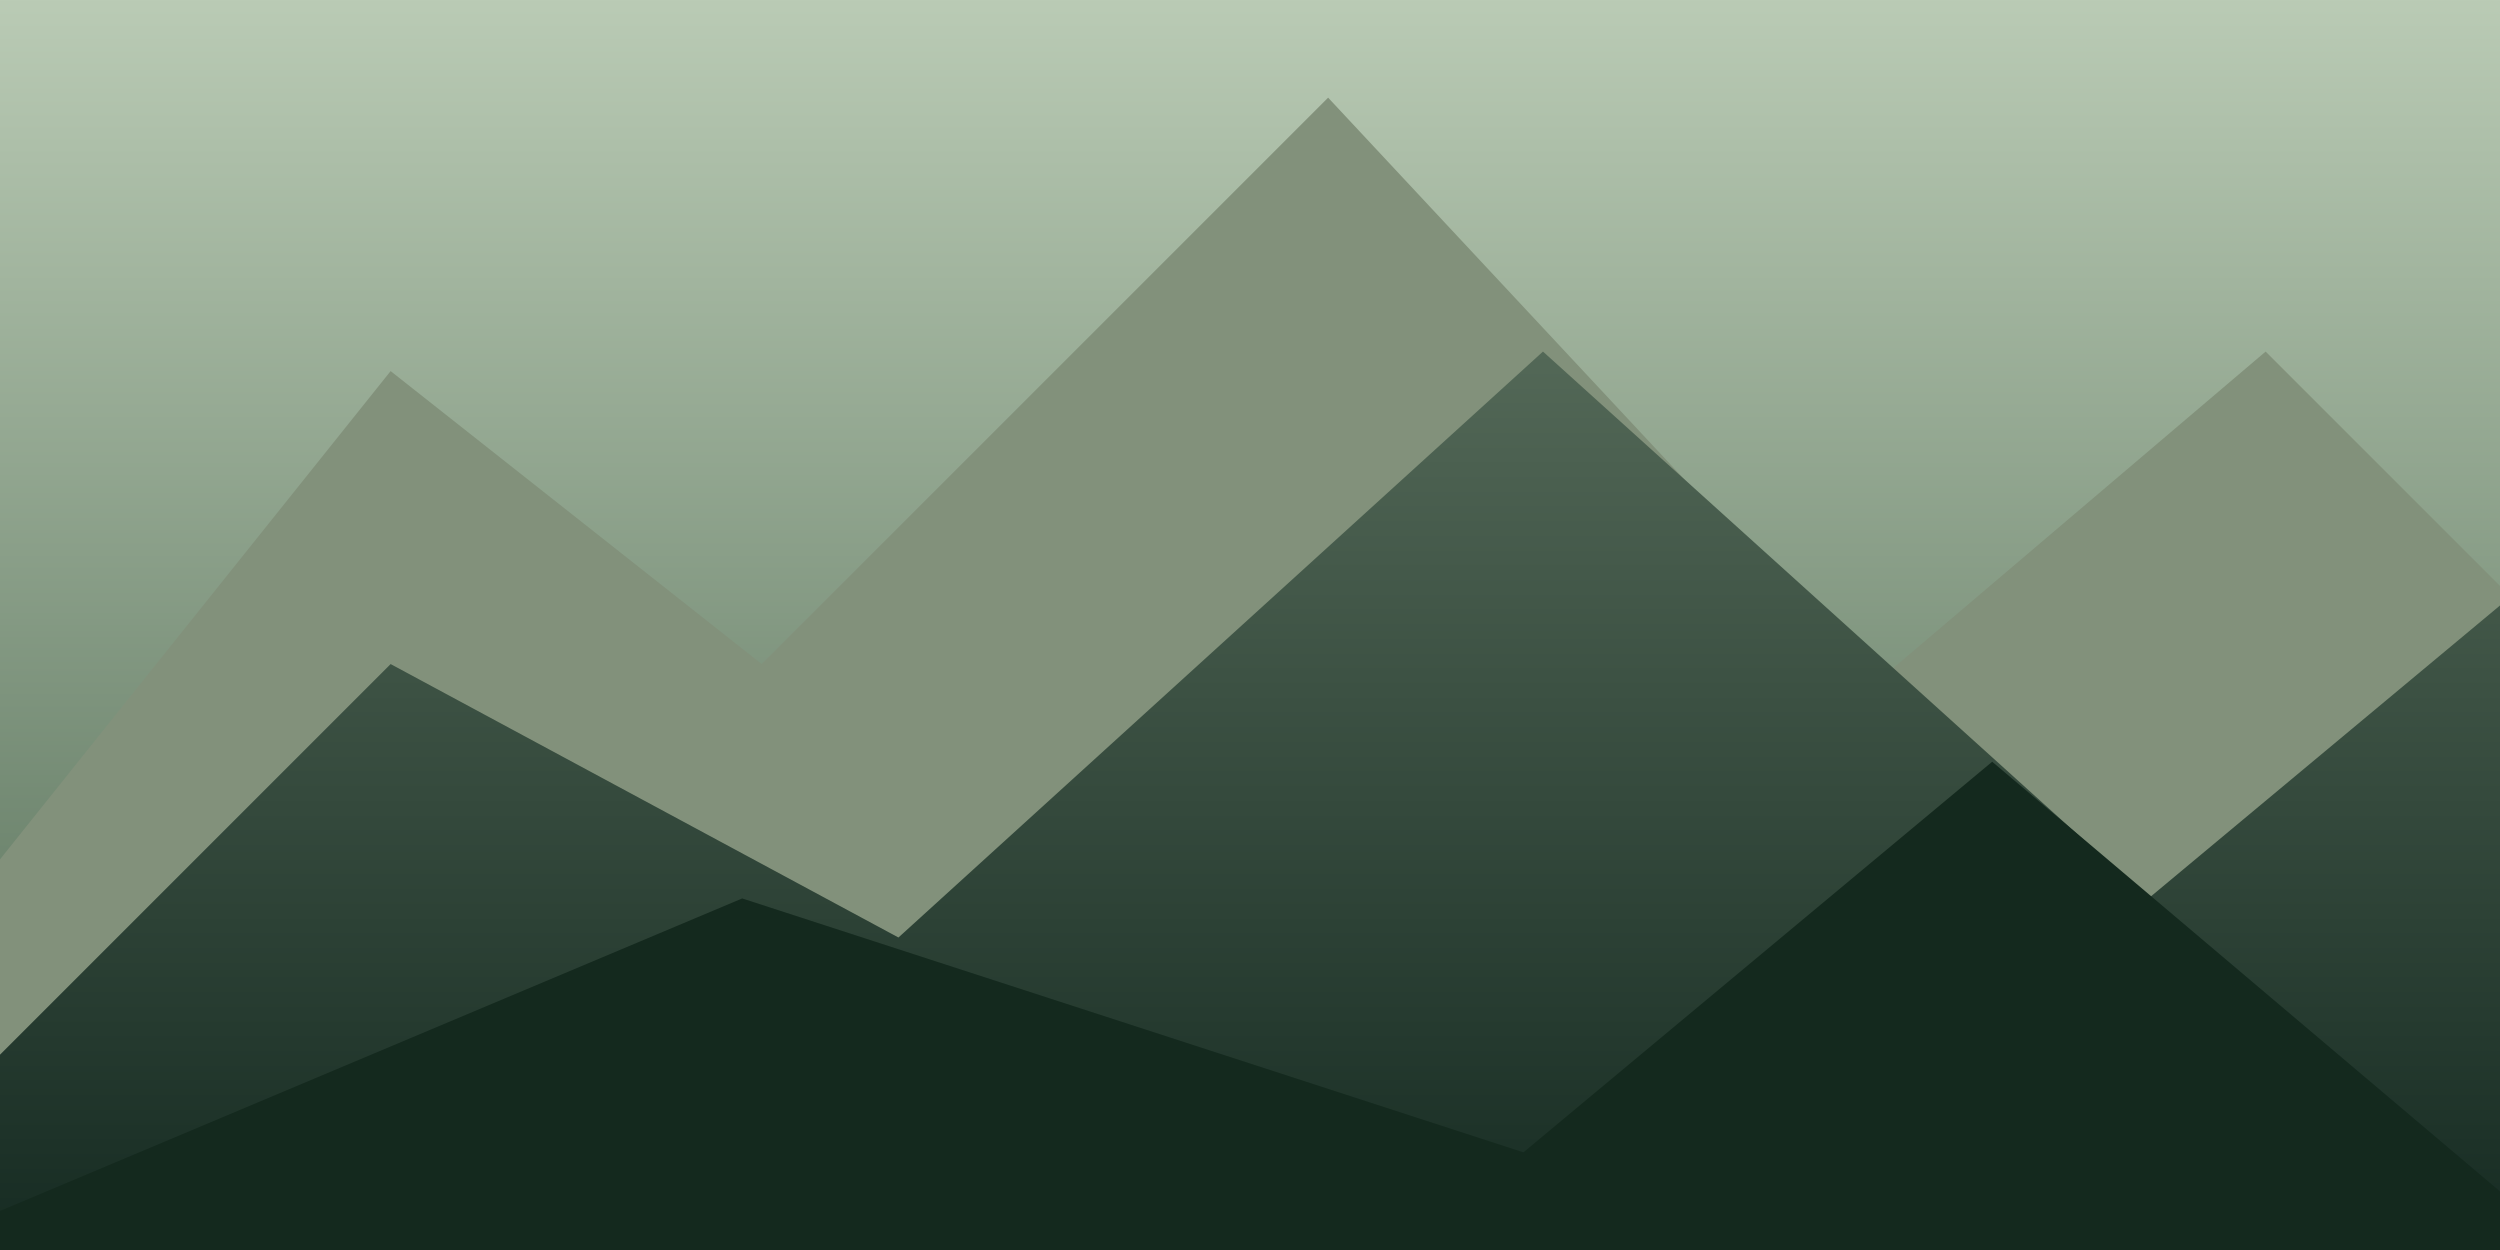
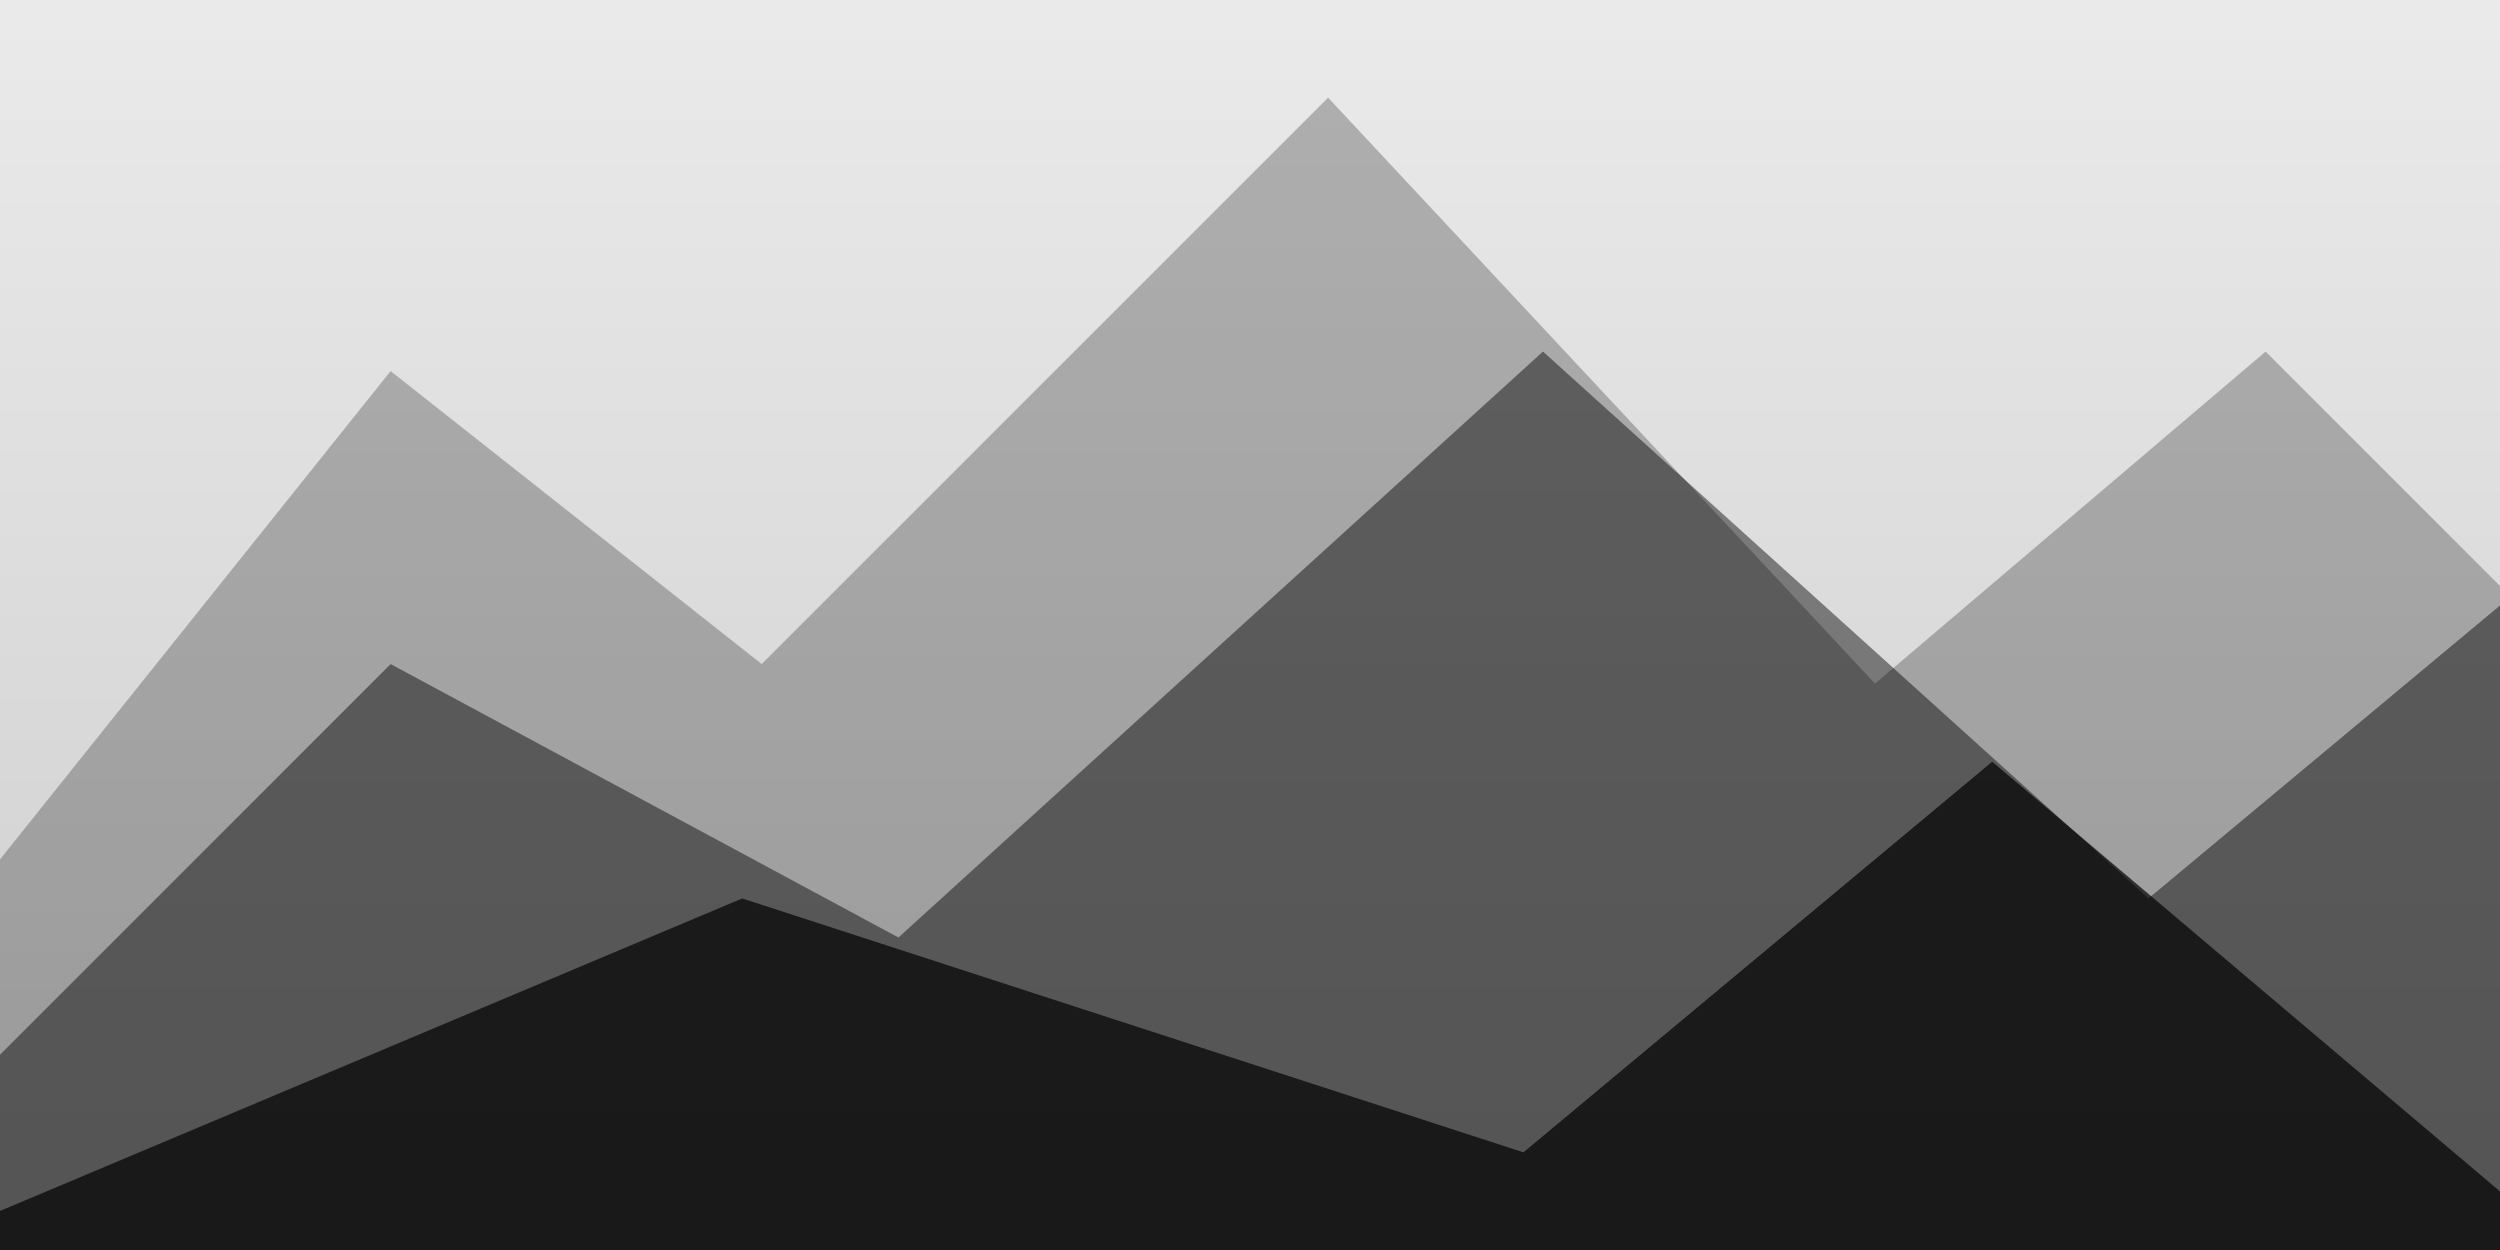
<svg xmlns="http://www.w3.org/2000/svg" width="640" height="320" viewBox="0 0 640 320">
  <defs>
-     <linearGradient id="s" x2="0" y2="1">
-       <stop stop-color="#bacbb5" />
-       <stop offset="1" stop-color="#4d6750" />
-     </linearGradient>
-     <linearGradient id="m" x2="0" y2="1">
-       <stop stop-color="#536857" />
-       <stop offset="1" stop-color="#162b22" />
+     <linearGradient id="sky" x2="0" y2="1">
+       <stop stop-color="currentColor" stop-opacity=".08" />
+       <stop offset="1" stop-color="currentColor" stop-opacity=".2" />
    </linearGradient>
  </defs>
-   <path fill="url(#s)" d="M0 0h640v320H0z" />
-   <path fill="#82917b" d="M0 220 100 95l95 75L340 25l140 150L580 90l60 60v170H0z" />
-   <path fill="url(#m)" d="m0 270 100-100 130 70L395 90l155 140 90-75v165H0z" />
-   <path fill="#14291e" d="m0 310 190-80 200 65 120-100 130 110v15H0z" />
+   <path fill="url(#sky)" d="M0 0h640v320H0z" />
+   <path fill="currentColor" opacity=".25" d="M0 220 100 95l95 75L340 25l140 150L580 90l60 60v170H0z" />
+   <path fill="currentColor" opacity=".45" d="m0 270 100-100 130 70L395 90l155 140 90-75v165H0z" />
+   <path fill="currentColor" opacity=".7" d="m0 310 190-80 200 65 120-100 130 110v15H0z" />
</svg>
